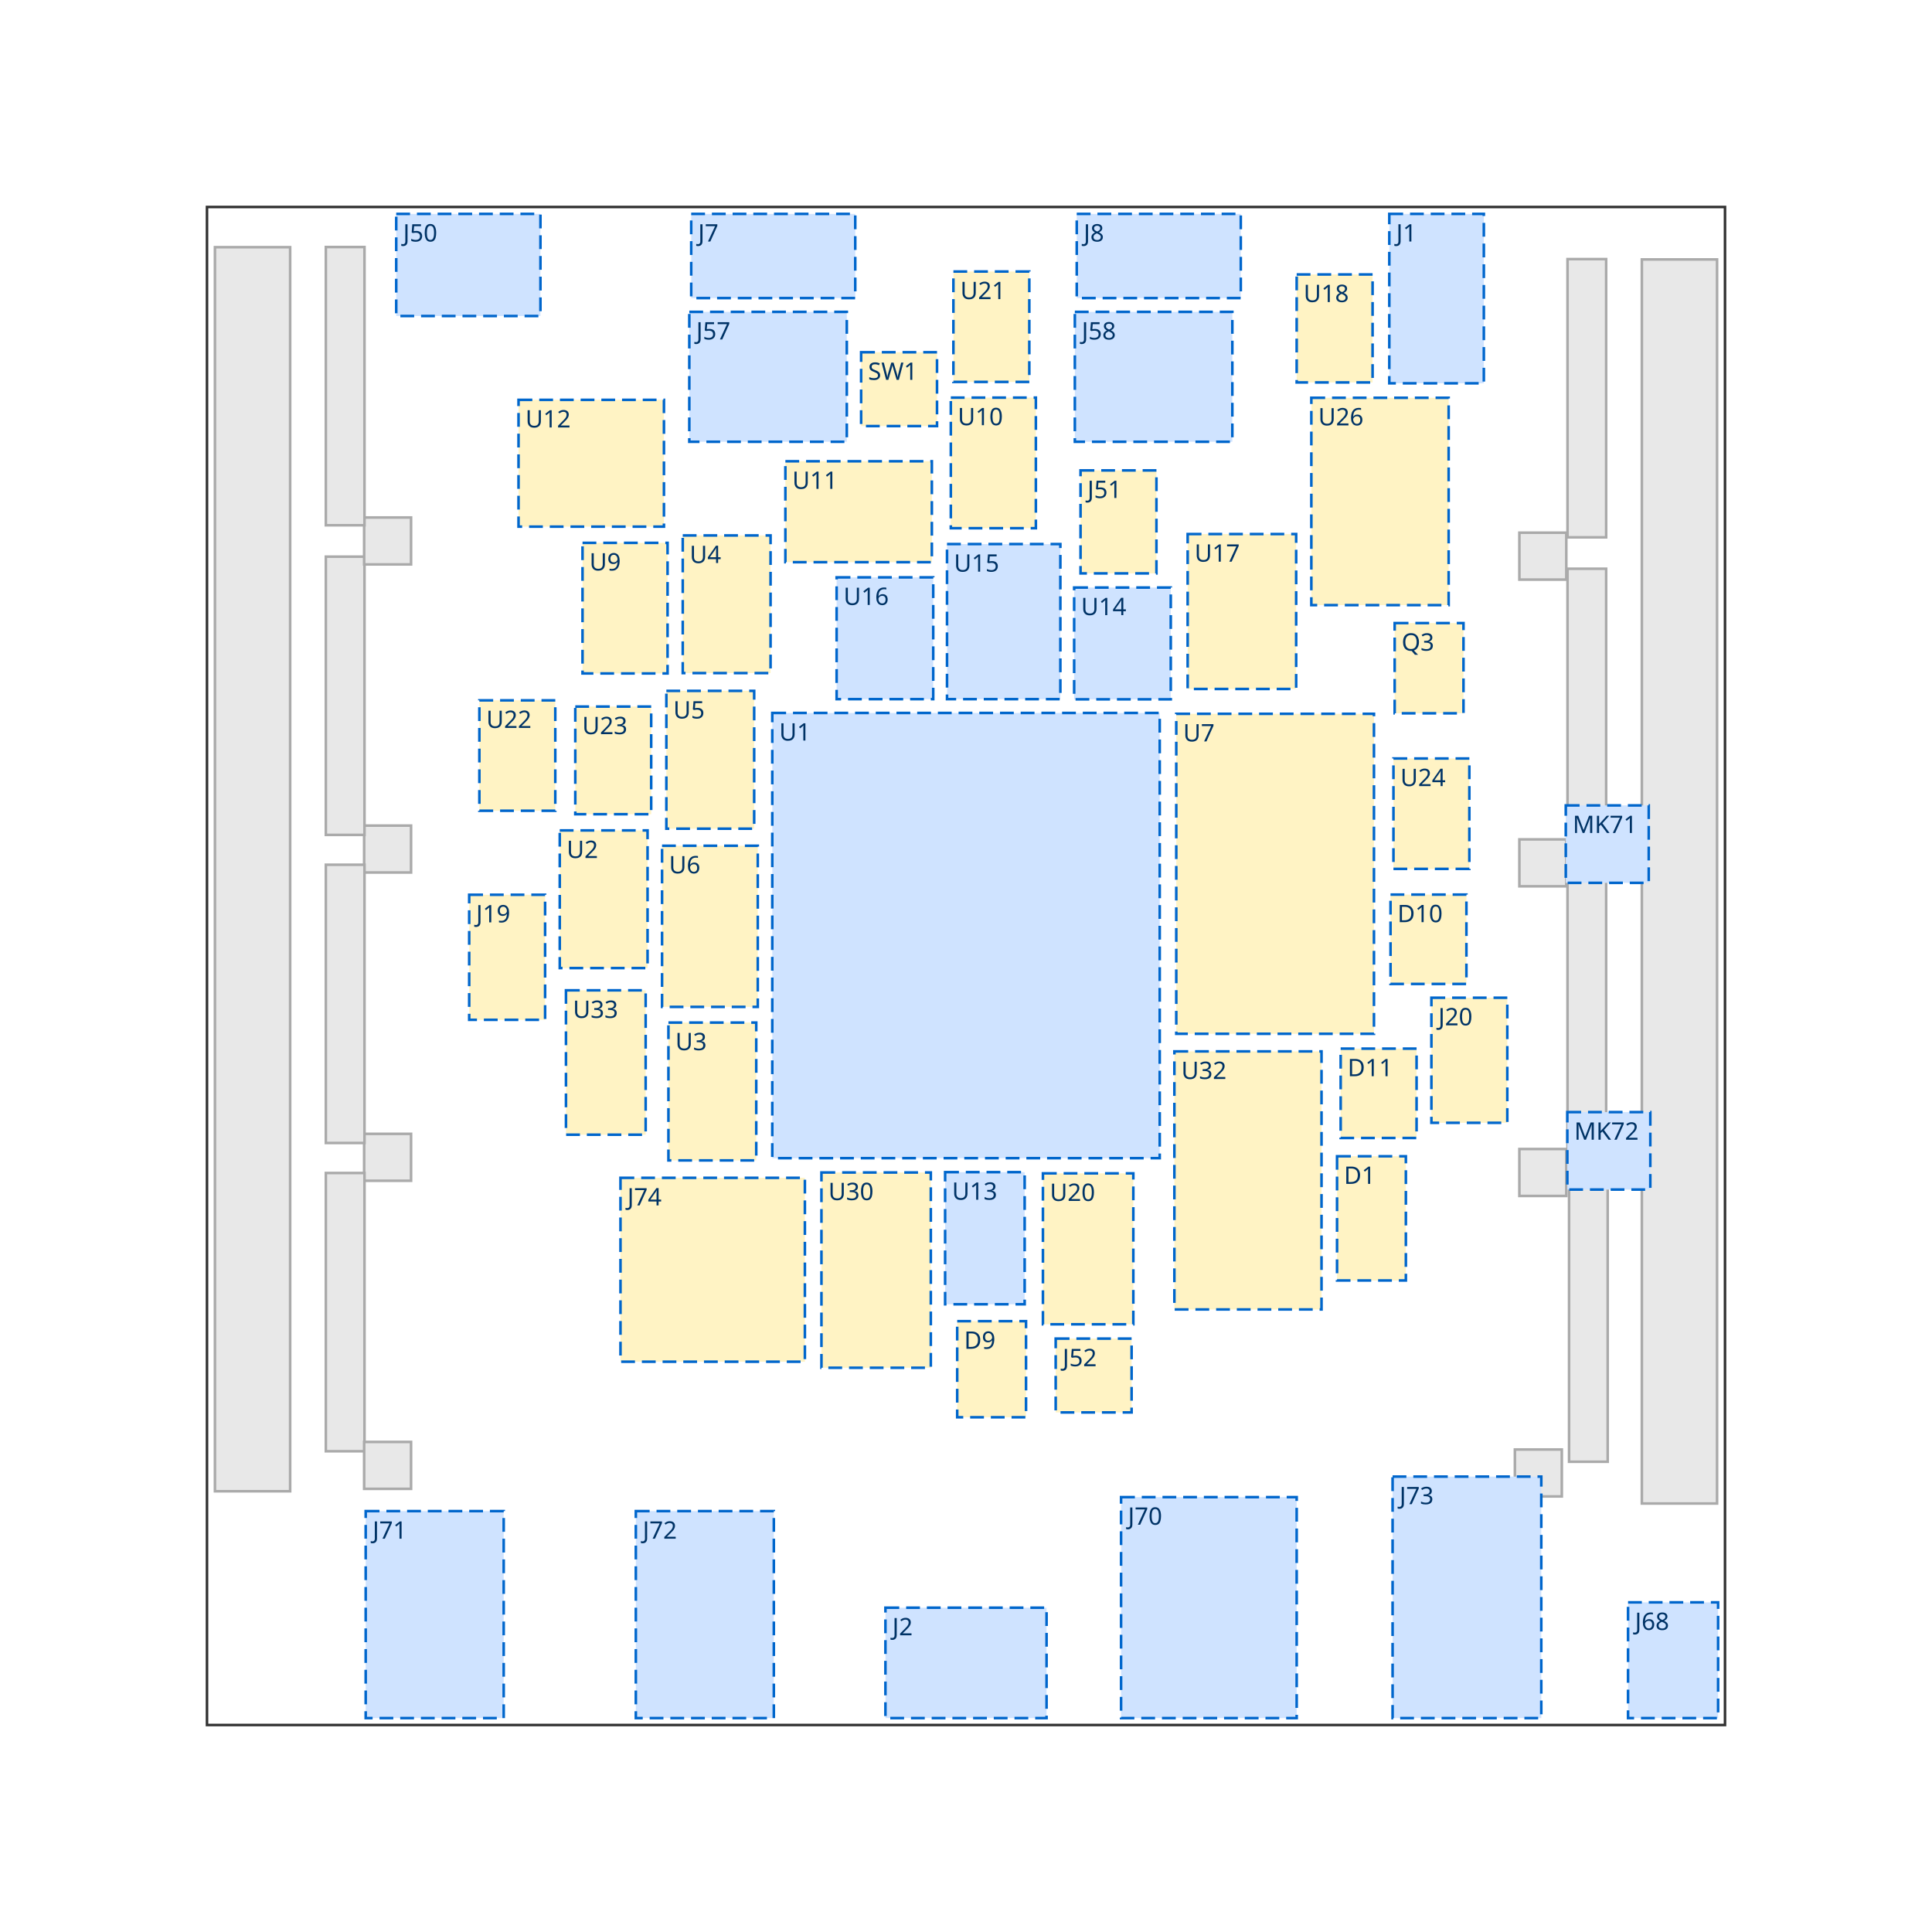
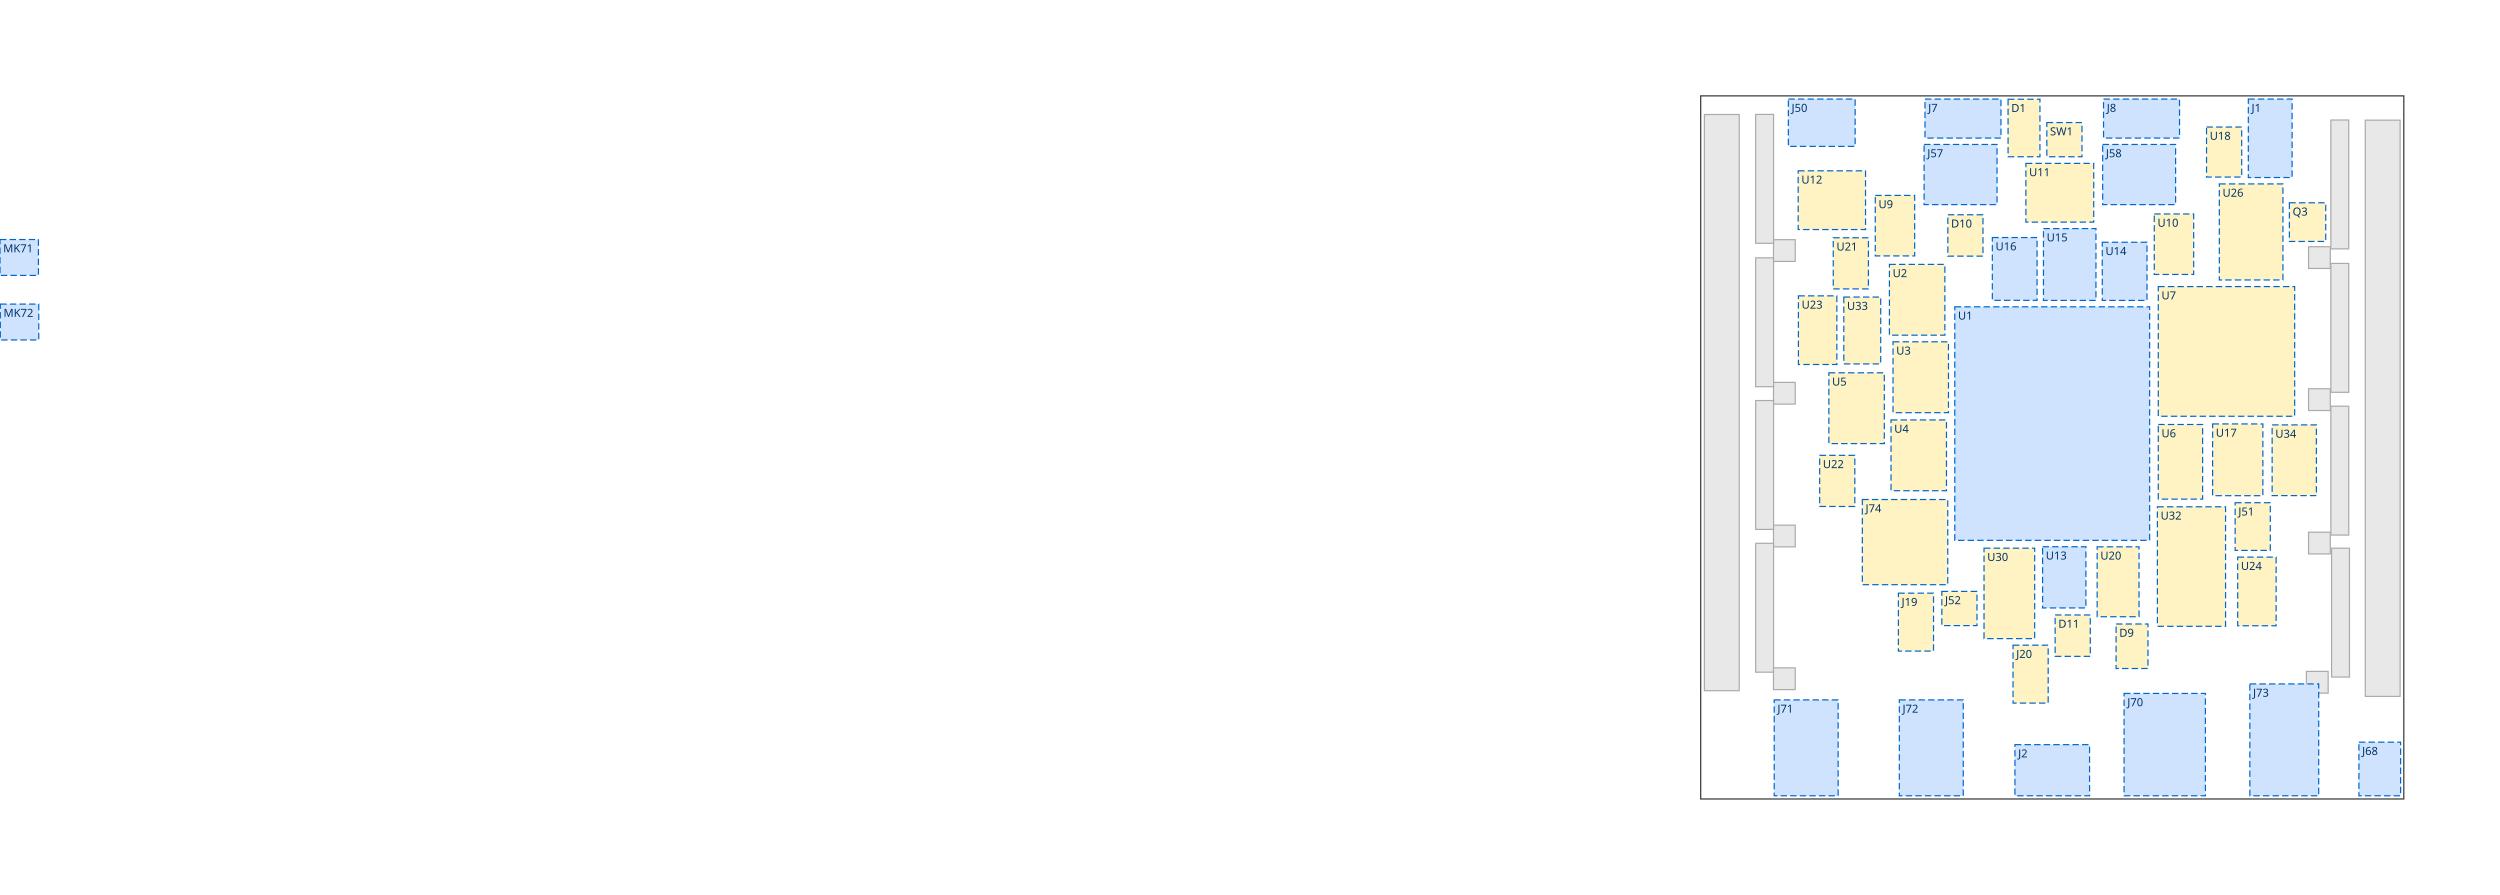
- <svg xmlns="http://www.w3.org/2000/svg" width="1120" height="1120" style="background:#fff;font-family:sans-serif">
-   <rect x="120.0" y="120.0" width="880.0" height="880.0" fill="none" stroke="#333" stroke-width="1.5" />
-   <rect x="908.7" y="508.4" width="22.4" height="161.3" fill="#e8e8e8" stroke="#aaa" stroke-width="1.5" />
-   <rect x="878.2" y="840.3" width="27.2" height="27.2" fill="#e8e8e8" stroke="#aaa" stroke-width="1.5" />
-   <rect x="908.7" y="329.7" width="22.4" height="161.3" fill="#e8e8e8" stroke="#aaa" stroke-width="1.5" />
-   <rect x="211.1" y="657.3" width="27.2" height="27.2" fill="#e8e8e8" stroke="#aaa" stroke-width="1.5" />
-   <rect x="880.8" y="308.8" width="27.2" height="27.2" fill="#e8e8e8" stroke="#aaa" stroke-width="1.5" />
-   <rect x="909.6" y="686.1" width="22.4" height="161.3" fill="#e8e8e8" stroke="#aaa" stroke-width="1.5" />
-   <rect x="211.1" y="478.6" width="27.2" height="27.2" fill="#e8e8e8" stroke="#aaa" stroke-width="1.5" />
-   <rect x="124.6" y="143.3" width="43.6" height="721.2" fill="#e8e8e8" stroke="#aaa" stroke-width="1.5" />
-   <rect x="188.9" y="680.0" width="22.4" height="161.3" fill="#e8e8e8" stroke="#aaa" stroke-width="1.5" />
-   <rect x="188.9" y="501.3" width="22.4" height="161.3" fill="#e8e8e8" stroke="#aaa" stroke-width="1.5" />
-   <rect x="908.7" y="150.2" width="22.4" height="161.3" fill="#e8e8e8" stroke="#aaa" stroke-width="1.5" />
-   <rect x="188.9" y="322.7" width="22.4" height="161.3" fill="#e8e8e8" stroke="#aaa" stroke-width="1.5" />
-   <rect x="211.1" y="835.9" width="27.2" height="27.2" fill="#e8e8e8" stroke="#aaa" stroke-width="1.5" />
-   <rect x="880.8" y="666.1" width="27.2" height="27.2" fill="#e8e8e8" stroke="#aaa" stroke-width="1.5" />
-   <rect x="951.8" y="150.4" width="43.6" height="721.2" fill="#e8e8e8" stroke="#aaa" stroke-width="1.5" />
-   <rect x="211.1" y="300.0" width="27.2" height="27.2" fill="#e8e8e8" stroke="#aaa" stroke-width="1.5" />
-   <rect x="880.8" y="486.6" width="27.2" height="27.2" fill="#e8e8e8" stroke="#aaa" stroke-width="1.5" />
-   <rect x="188.9" y="143.2" width="22.4" height="161.3" fill="#e8e8e8" stroke="#aaa" stroke-width="1.5" />
-   <rect x="399.6" y="180.8" width="91.3" height="75.3" fill="#cfe3ff" stroke="#06c" stroke-width="1.5" stroke-dasharray="8,4" />
-   <text x="403.6" y="196.8" font-size="14" fill="#036">J57</text>
-   <rect x="328.1" y="574.1" width="46.2" height="83.7" fill="#fff3c4" stroke="#06c" stroke-width="1.5" stroke-dasharray="8,4" />
-   <text x="332.1" y="590.1" font-size="14" fill="#036">U33</text>
-   <rect x="777.2" y="607.9" width="44.0" height="51.8" fill="#fff3c4" stroke="#06c" stroke-width="1.5" stroke-dasharray="8,4" />
-   <text x="781.2" y="623.9" font-size="14" fill="#036">D11</text>
-   <rect x="359.7" y="682.8" width="106.9" height="106.6" fill="#fff3c4" stroke="#06c" stroke-width="1.5" stroke-dasharray="8,4" />
-   <text x="363.7" y="698.8" font-size="14" fill="#036">J74</text>
-   <rect x="626.4" y="272.7" width="44.0" height="59.7" fill="#fff3c4" stroke="#06c" stroke-width="1.5" stroke-dasharray="8,4" />
-   <text x="630.4" y="288.7" font-size="14" fill="#036">J51</text>
-   <rect x="604.6" y="680.2" width="52.4" height="87.5" fill="#fff3c4" stroke="#06c" stroke-width="1.5" stroke-dasharray="8,4" />
-   <text x="608.6" y="696.2" font-size="14" fill="#036">U20</text>
-   <rect x="272.0" y="518.7" width="44.0" height="72.5" fill="#fff3c4" stroke="#06c" stroke-width="1.5" stroke-dasharray="8,4" />
-   <text x="276.0" y="534.7" font-size="14" fill="#036">J19</text>
-   <rect x="277.9" y="406.0" width="44.0" height="64.0" fill="#fff3c4" stroke="#06c" stroke-width="1.5" stroke-dasharray="8,4" />
-   <text x="281.9" y="422.0" font-size="14" fill="#036">U22</text>
-   <rect x="829.8" y="578.4" width="44.0" height="72.5" fill="#fff3c4" stroke="#06c" stroke-width="1.5" stroke-dasharray="8,4" />
-   <text x="833.8" y="594.4" font-size="14" fill="#036">J20</text>
-   <rect x="806.1" y="518.6" width="44.0" height="51.8" fill="#fff3c4" stroke="#06c" stroke-width="1.5" stroke-dasharray="8,4" />
-   <text x="810.1" y="534.6" font-size="14" fill="#036">D10</text>
-   <rect x="624.2" y="124.0" width="95.1" height="48.8" fill="#cfe3ff" stroke="#06c" stroke-width="1.5" stroke-dasharray="8,4" />
-   <text x="628.2" y="140.0" font-size="14" fill="#036">J8</text>
-   <rect x="549.0" y="315.4" width="65.7" height="89.9" fill="#cfe3ff" stroke="#06c" stroke-width="1.5" stroke-dasharray="8,4" />
-   <text x="553.0" y="331.4" font-size="14" fill="#036">U15</text>
-   <rect x="551.2" y="230.5" width="49.3" height="75.7" fill="#fff3c4" stroke="#06c" stroke-width="1.5" stroke-dasharray="8,4" />
-   <text x="555.2" y="246.5" font-size="14" fill="#036">U10</text>
-   <rect x="447.7" y="413.3" width="224.6" height="258.1" fill="#cfe3ff" stroke="#06c" stroke-width="1.5" stroke-dasharray="8,4" />
-   <text x="451.7" y="429.3" font-size="14" fill="#036">U1</text>
-   <rect x="499.2" y="204.2" width="44.0" height="42.8" fill="#fff3c4" stroke="#06c" stroke-width="1.5" stroke-dasharray="8,4" />
-   <text x="503.2" y="220.2" font-size="14" fill="#036">SW1</text>
-   <rect x="680.8" y="609.5" width="85.3" height="149.6" fill="#fff3c4" stroke="#06c" stroke-width="1.5" stroke-dasharray="8,4" />
-   <text x="684.8" y="625.5" font-size="14" fill="#036">U32</text>
-   <rect x="807.8" y="439.7" width="44.0" height="64.0" fill="#fff3c4" stroke="#06c" stroke-width="1.5" stroke-dasharray="8,4" />
-   <text x="811.8" y="455.7" font-size="14" fill="#036">U24</text>
-   <rect x="386.3" y="400.5" width="50.9" height="79.9" fill="#fff3c4" stroke="#06c" stroke-width="1.5" stroke-dasharray="8,4" />
-   <text x="390.3" y="416.5" font-size="14" fill="#036">U5</text>
-   <rect x="368.6" y="876.0" width="80.0" height="120.0" fill="#cfe3ff" stroke="#06c" stroke-width="1.5" stroke-dasharray="8,4" />
-   <text x="372.6" y="892.0" font-size="14" fill="#036">J72</text>
-   <rect x="760.2" y="230.6" width="79.6" height="120.2" fill="#fff3c4" stroke="#06c" stroke-width="1.5" stroke-dasharray="8,4" />
-   <text x="764.2" y="246.6" font-size="14" fill="#036">U26</text>
-   <rect x="622.7" y="340.6" width="56.0" height="64.8" fill="#cfe3ff" stroke="#06c" stroke-width="1.5" stroke-dasharray="8,4" />
-   <text x="626.7" y="356.6" font-size="14" fill="#036">U14</text>
-   <rect x="612.0" y="776.0" width="44.0" height="42.8" fill="#fff3c4" stroke="#06c" stroke-width="1.5" stroke-dasharray="8,4" />
-   <text x="616.0" y="792.0" font-size="14" fill="#036">J52</text>
-   <rect x="400.7" y="124.0" width="95.1" height="48.8" fill="#cfe3ff" stroke="#06c" stroke-width="1.5" stroke-dasharray="8,4" />
-   <text x="404.7" y="140.0" font-size="14" fill="#036">J7</text>
-   <rect x="333.5" y="409.6" width="44.0" height="62.4" fill="#fff3c4" stroke="#06c" stroke-width="1.5" stroke-dasharray="8,4" />
-   <text x="337.5" y="425.6" font-size="14" fill="#036">U23</text>
-   <rect x="455.3" y="267.4" width="84.9" height="58.5" fill="#fff3c4" stroke="#06c" stroke-width="1.5" stroke-dasharray="8,4" />
-   <text x="459.3" y="283.4" font-size="14" fill="#036">U11</text>
-   <rect x="337.7" y="314.7" width="49.3" height="75.7" fill="#fff3c4" stroke="#06c" stroke-width="1.5" stroke-dasharray="8,4" />
-   <text x="341.7" y="330.7" font-size="14" fill="#036">U9</text>
-   <rect x="300.6" y="231.8" width="84.3" height="73.5" fill="#fff3c4" stroke="#06c" stroke-width="1.5" stroke-dasharray="8,4" />
-   <text x="304.6" y="247.8" font-size="14" fill="#036">U12</text>
-   <rect x="212.0" y="876.0" width="80.0" height="120.0" fill="#cfe3ff" stroke="#06c" stroke-width="1.5" stroke-dasharray="8,4" />
-   <text x="216.0" y="892.0" font-size="14" fill="#036">J71</text>
-   <rect x="547.9" y="679.5" width="46.1" height="76.6" fill="#cfe3ff" stroke="#06c" stroke-width="1.5" stroke-dasharray="8,4" />
-   <text x="551.9" y="695.5" font-size="14" fill="#036">U13</text>
-   <rect x="552.7" y="157.4" width="44.0" height="64.0" fill="#fff3c4" stroke="#06c" stroke-width="1.5" stroke-dasharray="8,4" />
-   <text x="556.7" y="173.4" font-size="14" fill="#036">U21</text>
-   <rect x="805.4" y="124.0" width="54.8" height="98.2" fill="#cfe3ff" stroke="#06c" stroke-width="1.5" stroke-dasharray="8,4" />
-   <text x="809.4" y="140.0" font-size="14" fill="#036">J1</text>
-   <rect x="476.2" y="679.7" width="63.4" height="113.2" fill="#fff3c4" stroke="#06c" stroke-width="1.5" stroke-dasharray="8,4" />
-   <text x="480.2" y="695.7" font-size="14" fill="#036">U30</text>
-   <rect x="649.9" y="867.9" width="101.8" height="128.1" fill="#cfe3ff" stroke="#06c" stroke-width="1.5" stroke-dasharray="8,4" />
-   <text x="653.9" y="883.9" font-size="14" fill="#036">J70</text>
-   <rect x="808.5" y="361.2" width="39.9" height="52.3" fill="#fff3c4" stroke="#06c" stroke-width="1.5" stroke-dasharray="8,4" />
-   <text x="812.5" y="377.2" font-size="14" fill="#036">Q3</text>
-   <rect x="688.5" y="309.6" width="62.9" height="89.8" fill="#fff3c4" stroke="#06c" stroke-width="1.5" stroke-dasharray="8,4" />
-   <text x="692.5" y="325.6" font-size="14" fill="#036">U17</text>
-   <rect x="383.8" y="490.3" width="55.5" height="93.4" fill="#fff3c4" stroke="#06c" stroke-width="1.5" stroke-dasharray="8,4" />
-   <text x="387.8" y="506.3" font-size="14" fill="#036">U6</text>
-   <rect x="775.1" y="670.3" width="39.9" height="72.0" fill="#fff3c4" stroke="#06c" stroke-width="1.5" stroke-dasharray="8,4" />
-   <text x="779.1" y="686.3" font-size="14" fill="#036">D1</text>
-   <rect x="387.5" y="592.8" width="50.9" height="79.9" fill="#fff3c4" stroke="#06c" stroke-width="1.5" stroke-dasharray="8,4" />
-   <text x="391.5" y="608.8" font-size="14" fill="#036">U3</text>
-   <rect x="751.7" y="159.1" width="44.0" height="62.6" fill="#fff3c4" stroke="#06c" stroke-width="1.5" stroke-dasharray="8,4" />
-   <text x="755.7" y="175.1" font-size="14" fill="#036">U18</text>
-   <rect x="554.9" y="765.9" width="39.9" height="55.7" fill="#fff3c4" stroke="#06c" stroke-width="1.5" stroke-dasharray="8,4" />
-   <text x="558.9" y="781.9" font-size="14" fill="#036">D9</text>
-   <rect x="907.7" y="466.9" width="48.1" height="44.9" fill="#cfe3ff" stroke="#06c" stroke-width="1.5" stroke-dasharray="8,4" />
-   <text x="911.7" y="482.9" font-size="14" fill="#036">MK71</text>
-   <rect x="395.8" y="310.4" width="50.9" height="79.8" fill="#fff3c4" stroke="#06c" stroke-width="1.5" stroke-dasharray="8,4" />
-   <text x="399.8" y="326.4" font-size="14" fill="#036">U4</text>
-   <rect x="513.3" y="932.0" width="93.4" height="64.0" fill="#cfe3ff" stroke="#06c" stroke-width="1.5" stroke-dasharray="8,4" />
-   <text x="517.3" y="948.0" font-size="14" fill="#036">J2</text>
-   <rect x="623.1" y="180.8" width="91.3" height="75.3" fill="#cfe3ff" stroke="#06c" stroke-width="1.5" stroke-dasharray="8,4" />
-   <text x="627.1" y="196.8" font-size="14" fill="#036">J58</text>
-   <rect x="324.5" y="481.4" width="50.9" height="79.8" fill="#fff3c4" stroke="#06c" stroke-width="1.5" stroke-dasharray="8,4" />
-   <text x="328.5" y="497.4" font-size="14" fill="#036">U2</text>
-   <rect x="943.8" y="928.9" width="52.2" height="67.1" fill="#cfe3ff" stroke="#06c" stroke-width="1.5" stroke-dasharray="8,4" />
-   <text x="947.8" y="944.9" font-size="14" fill="#036">J68</text>
-   <rect x="681.9" y="413.8" width="114.6" height="185.5" fill="#fff3c4" stroke="#06c" stroke-width="1.5" stroke-dasharray="8,4" />
-   <text x="685.9" y="429.8" font-size="14" fill="#036">U7</text>
-   <rect x="908.6" y="644.7" width="48.1" height="44.9" fill="#cfe3ff" stroke="#06c" stroke-width="1.5" stroke-dasharray="8,4" />
-   <text x="912.6" y="660.7" font-size="14" fill="#036">MK72</text>
-   <rect x="807.3" y="856.0" width="86.2" height="140.0" fill="#cfe3ff" stroke="#06c" stroke-width="1.5" stroke-dasharray="8,4" />
-   <text x="811.3" y="872.0" font-size="14" fill="#036">J73</text>
-   <rect x="485.0" y="334.7" width="56.0" height="70.6" fill="#cfe3ff" stroke="#06c" stroke-width="1.5" stroke-dasharray="8,4" />
-   <text x="489.0" y="350.7" font-size="14" fill="#036">U16</text>
-   <rect x="229.7" y="124.0" width="83.6" height="59.2" fill="#cfe3ff" stroke="#06c" stroke-width="1.5" stroke-dasharray="8,4" />
-   <text x="233.7" y="140.0" font-size="14" fill="#036">J50</text>
+ <svg xmlns="http://www.w3.org/2000/svg" width="3129" height="1120" style="background:#fff;font-family:sans-serif">
+   <rect x="2128.6" y="120.0" width="880.0" height="880.0" fill="none" stroke="#333" stroke-width="1.5" />
+   <rect x="2917.3" y="508.4" width="22.4" height="161.3" fill="#e8e8e8" stroke="#aaa" stroke-width="1.5" />
+   <rect x="2886.7" y="840.3" width="27.2" height="27.2" fill="#e8e8e8" stroke="#aaa" stroke-width="1.5" />
+   <rect x="2917.3" y="329.7" width="22.4" height="161.3" fill="#e8e8e8" stroke="#aaa" stroke-width="1.5" />
+   <rect x="2219.7" y="657.3" width="27.2" height="27.2" fill="#e8e8e8" stroke="#aaa" stroke-width="1.5" />
+   <rect x="2889.4" y="308.8" width="27.2" height="27.2" fill="#e8e8e8" stroke="#aaa" stroke-width="1.5" />
+   <rect x="2918.2" y="686.1" width="22.4" height="161.3" fill="#e8e8e8" stroke="#aaa" stroke-width="1.5" />
+   <rect x="2219.7" y="478.6" width="27.2" height="27.2" fill="#e8e8e8" stroke="#aaa" stroke-width="1.5" />
+   <rect x="2133.2" y="143.3" width="43.6" height="721.2" fill="#e8e8e8" stroke="#aaa" stroke-width="1.5" />
+   <rect x="2197.4" y="680.0" width="22.4" height="161.3" fill="#e8e8e8" stroke="#aaa" stroke-width="1.5" />
+   <rect x="2197.4" y="501.3" width="22.4" height="161.3" fill="#e8e8e8" stroke="#aaa" stroke-width="1.5" />
+   <rect x="2917.3" y="150.2" width="22.4" height="161.3" fill="#e8e8e8" stroke="#aaa" stroke-width="1.5" />
+   <rect x="2197.4" y="322.7" width="22.4" height="161.3" fill="#e8e8e8" stroke="#aaa" stroke-width="1.5" />
+   <rect x="2219.7" y="835.9" width="27.2" height="27.2" fill="#e8e8e8" stroke="#aaa" stroke-width="1.5" />
+   <rect x="2889.4" y="666.1" width="27.2" height="27.2" fill="#e8e8e8" stroke="#aaa" stroke-width="1.5" />
+   <rect x="2960.4" y="150.4" width="43.6" height="721.2" fill="#e8e8e8" stroke="#aaa" stroke-width="1.5" />
+   <rect x="2219.7" y="300.0" width="27.2" height="27.2" fill="#e8e8e8" stroke="#aaa" stroke-width="1.5" />
+   <rect x="2889.4" y="486.6" width="27.2" height="27.2" fill="#e8e8e8" stroke="#aaa" stroke-width="1.5" />
+   <rect x="2197.4" y="143.2" width="22.4" height="161.3" fill="#e8e8e8" stroke="#aaa" stroke-width="1.5" />
+   <rect x="2307.7" y="371.8" width="46.2" height="83.7" fill="#fff3c4" stroke="#06c" stroke-width="1.5" stroke-dasharray="8,4" />
+   <text x="2311.7" y="387.8" font-size="14" fill="#036">U33</text>
+   <rect x="2700.2" y="634.3" width="85.3" height="149.6" fill="#fff3c4" stroke="#06c" stroke-width="1.5" stroke-dasharray="8,4" />
+   <text x="2704.2" y="650.3" font-size="14" fill="#036">U32</text>
+   <rect x="2483.2" y="686.1" width="63.4" height="113.2" fill="#fff3c4" stroke="#06c" stroke-width="1.5" stroke-dasharray="8,4" />
+   <text x="2487.2" y="702.1" font-size="14" fill="#036">U30</text>
+   <rect x="2777.7" y="230.2" width="79.6" height="120.2" fill="#fff3c4" stroke="#06c" stroke-width="1.5" stroke-dasharray="8,4" />
+   <text x="2781.7" y="246.2" font-size="14" fill="#036">U26</text>
+   <rect x="2277.5" y="569.9" width="44.0" height="64.0" fill="#fff3c4" stroke="#06c" stroke-width="1.5" stroke-dasharray="8,4" />
+   <text x="2281.5" y="585.9" font-size="14" fill="#036">U22</text>
+   <rect x="2294.5" y="297.6" width="44.0" height="64.0" fill="#fff3c4" stroke="#06c" stroke-width="1.5" stroke-dasharray="8,4" />
+   <text x="2298.5" y="313.6" font-size="14" fill="#036">U21</text>
+   <rect x="2624.8" y="684.4" width="52.4" height="87.5" fill="#fff3c4" stroke="#06c" stroke-width="1.5" stroke-dasharray="8,4" />
+   <text x="2628.8" y="700.4" font-size="14" fill="#036">U20</text>
+   <rect x="2761.7" y="159.0" width="44.0" height="62.6" fill="#fff3c4" stroke="#06c" stroke-width="1.5" stroke-dasharray="8,4" />
+   <text x="2765.7" y="175.0" font-size="14" fill="#036">U18</text>
+   <rect x="2769.3" y="530.6" width="62.9" height="89.8" fill="#fff3c4" stroke="#06c" stroke-width="1.5" stroke-dasharray="8,4" />
+   <text x="2773.3" y="546.6" font-size="14" fill="#036">U17</text>
+   <rect x="2557.6" y="286.1" width="65.7" height="89.9" fill="#cfe3ff" stroke="#06c" stroke-width="1.5" stroke-dasharray="8,4" />
+   <text x="2561.6" y="302.1" font-size="14" fill="#036">U15</text>
+   <rect x="2250.6" y="213.8" width="84.3" height="73.5" fill="#fff3c4" stroke="#06c" stroke-width="1.5" stroke-dasharray="8,4" />
+   <text x="2254.6" y="229.8" font-size="14" fill="#036">U12</text>
+   <rect x="2696.3" y="267.8" width="49.3" height="75.7" fill="#fff3c4" stroke="#06c" stroke-width="1.5" stroke-dasharray="8,4" />
+   <text x="2700.3" y="283.8" font-size="14" fill="#036">U10</text>
+   <rect x="2347.1" y="244.6" width="49.3" height="75.7" fill="#fff3c4" stroke="#06c" stroke-width="1.5" stroke-dasharray="8,4" />
+   <text x="2351.1" y="260.6" font-size="14" fill="#036">U9</text>
+   <rect x="2701.3" y="531.3" width="55.5" height="93.4" fill="#fff3c4" stroke="#06c" stroke-width="1.5" stroke-dasharray="8,4" />
+   <text x="2705.3" y="547.3" font-size="14" fill="#036">U6</text>
+   <rect x="2561.8" y="153.4" width="44.0" height="42.8" fill="#fff3c4" stroke="#06c" stroke-width="1.5" stroke-dasharray="8,4" />
+   <text x="2565.8" y="169.4" font-size="14" fill="#036">SW1</text>
+   <rect x="0.4" y="380.6" width="48.1" height="44.9" fill="#cfe3ff" stroke="#06c" stroke-width="1.5" stroke-dasharray="8,4" />
+   <text x="4.4" y="396.6" font-size="14" fill="#036">MK72</text>
+   <rect x="0.0" y="299.8" width="48.1" height="44.9" fill="#cfe3ff" stroke="#06c" stroke-width="1.5" stroke-dasharray="8,4" />
+   <text x="4.0" y="315.8" font-size="14" fill="#036">MK71</text>
+   <rect x="2330.9" y="625.2" width="106.9" height="106.6" fill="#fff3c4" stroke="#06c" stroke-width="1.5" stroke-dasharray="8,4" />
+   <text x="2334.9" y="641.2" font-size="14" fill="#036">J74</text>
+   <rect x="2815.9" y="856.0" width="86.2" height="140.0" fill="#cfe3ff" stroke="#06c" stroke-width="1.5" stroke-dasharray="8,4" />
+   <text x="2819.9" y="872.0" font-size="14" fill="#036">J73</text>
+   <rect x="2377.2" y="876.0" width="80.0" height="120.0" fill="#cfe3ff" stroke="#06c" stroke-width="1.5" stroke-dasharray="8,4" />
+   <text x="2381.2" y="892.0" font-size="14" fill="#036">J72</text>
+   <rect x="2220.6" y="876.0" width="80.0" height="120.0" fill="#cfe3ff" stroke="#06c" stroke-width="1.5" stroke-dasharray="8,4" />
+   <text x="2224.6" y="892.0" font-size="14" fill="#036">J71</text>
+   <rect x="2658.5" y="867.9" width="101.8" height="128.1" fill="#cfe3ff" stroke="#06c" stroke-width="1.5" stroke-dasharray="8,4" />
+   <text x="2662.5" y="883.9" font-size="14" fill="#036">J70</text>
+   <rect x="2952.4" y="928.9" width="52.2" height="67.1" fill="#cfe3ff" stroke="#06c" stroke-width="1.5" stroke-dasharray="8,4" />
+   <text x="2956.4" y="944.9" font-size="14" fill="#036">J68</text>
+   <rect x="2631.7" y="180.8" width="91.3" height="75.3" fill="#cfe3ff" stroke="#06c" stroke-width="1.5" stroke-dasharray="8,4" />
+   <text x="2635.7" y="196.8" font-size="14" fill="#036">J58</text>
+   <rect x="2408.2" y="180.8" width="91.3" height="75.3" fill="#cfe3ff" stroke="#06c" stroke-width="1.5" stroke-dasharray="8,4" />
+   <text x="2412.2" y="196.8" font-size="14" fill="#036">J57</text>
+   <rect x="2430.4" y="740.2" width="44.0" height="42.8" fill="#fff3c4" stroke="#06c" stroke-width="1.5" stroke-dasharray="8,4" />
+   <text x="2434.4" y="756.2" font-size="14" fill="#036">J52</text>
+   <rect x="2797.5" y="629.2" width="44.0" height="59.7" fill="#fff3c4" stroke="#06c" stroke-width="1.5" stroke-dasharray="8,4" />
+   <text x="2801.5" y="645.2" font-size="14" fill="#036">J51</text>
+   <rect x="2238.3" y="124.0" width="83.6" height="59.2" fill="#cfe3ff" stroke="#06c" stroke-width="1.5" stroke-dasharray="8,4" />
+   <text x="2242.3" y="140.0" font-size="14" fill="#036">J50</text>
+   <rect x="2519.5" y="807.5" width="44.0" height="72.5" fill="#fff3c4" stroke="#06c" stroke-width="1.5" stroke-dasharray="8,4" />
+   <text x="2523.5" y="823.5" font-size="14" fill="#036">J20</text>
+   <rect x="2376.0" y="742.4" width="44.0" height="72.5" fill="#fff3c4" stroke="#06c" stroke-width="1.5" stroke-dasharray="8,4" />
+   <text x="2380.0" y="758.4" font-size="14" fill="#036">J19</text>
+   <rect x="2632.8" y="124.0" width="95.1" height="48.8" fill="#cfe3ff" stroke="#06c" stroke-width="1.5" stroke-dasharray="8,4" />
+   <text x="2636.8" y="140.0" font-size="14" fill="#036">J8</text>
+   <rect x="2409.3" y="124.0" width="95.1" height="48.8" fill="#cfe3ff" stroke="#06c" stroke-width="1.5" stroke-dasharray="8,4" />
+   <text x="2413.3" y="140.0" font-size="14" fill="#036">J7</text>
+   <rect x="2521.9" y="932.0" width="93.4" height="64.0" fill="#cfe3ff" stroke="#06c" stroke-width="1.5" stroke-dasharray="8,4" />
+   <text x="2525.9" y="948.0" font-size="14" fill="#036">J2</text>
+   <rect x="2814.0" y="124.0" width="54.8" height="98.2" fill="#cfe3ff" stroke="#06c" stroke-width="1.5" stroke-dasharray="8,4" />
+   <text x="2818.0" y="140.0" font-size="14" fill="#036">J1</text>
+   <rect x="2572.2" y="769.7" width="44.0" height="51.8" fill="#fff3c4" stroke="#06c" stroke-width="1.5" stroke-dasharray="8,4" />
+   <text x="2576.2" y="785.7" font-size="14" fill="#036">D11</text>
+   <rect x="2437.9" y="268.8" width="44.0" height="51.8" fill="#fff3c4" stroke="#06c" stroke-width="1.5" stroke-dasharray="8,4" />
+   <text x="2441.9" y="284.8" font-size="14" fill="#036">D10</text>
+   <rect x="2648.5" y="781.0" width="39.9" height="55.7" fill="#fff3c4" stroke="#06c" stroke-width="1.5" stroke-dasharray="8,4" />
+   <text x="2652.5" y="797.0" font-size="14" fill="#036">D9</text>
+   <rect x="2513.3" y="124.2" width="39.9" height="72.0" fill="#fff3c4" stroke="#06c" stroke-width="1.5" stroke-dasharray="8,4" />
+   <text x="2517.3" y="140.2" font-size="14" fill="#036">D1</text>
+   <rect x="2843.8" y="531.8" width="55.4" height="88.5" fill="#fff3c4" stroke="#06c" stroke-width="1.5" stroke-dasharray="8,4" />
+   <text x="2847.8" y="547.8" font-size="14" fill="#036">U34</text>
+   <rect x="2865.4" y="253.8" width="45.5" height="48.4" fill="#fff3c4" stroke="#06c" stroke-width="1.5" stroke-dasharray="8,4" />
+   <text x="2869.4" y="269.8" font-size="14" fill="#036">Q3</text>
+   <rect x="2535.6" y="204.5" width="84.9" height="73.5" fill="#fff3c4" stroke="#06c" stroke-width="1.5" stroke-dasharray="8,4" />
+   <text x="2539.6" y="220.5" font-size="14" fill="#036">U11</text>
+   <rect x="2556.5" y="684.3" width="54.2" height="76.6" fill="#cfe3ff" stroke="#06c" stroke-width="1.5" stroke-dasharray="8,4" />
+   <text x="2560.5" y="700.3" font-size="14" fill="#036">U13</text>
+   <rect x="2631.2" y="303.2" width="56.0" height="72.8" fill="#cfe3ff" stroke="#06c" stroke-width="1.5" stroke-dasharray="8,4" />
+   <text x="2635.2" y="319.2" font-size="14" fill="#036">U14</text>
+   <rect x="2493.6" y="297.3" width="56.0" height="78.6" fill="#cfe3ff" stroke="#06c" stroke-width="1.5" stroke-dasharray="8,4" />
+   <text x="2497.6" y="313.3" font-size="14" fill="#036">U16</text>
+   <rect x="2701.3" y="358.7" width="170.7" height="162.3" fill="#fff3c4" stroke="#06c" stroke-width="1.5" stroke-dasharray="8,4" />
+   <text x="2705.3" y="374.7" font-size="14" fill="#036">U7</text>
+   <rect x="2364.8" y="330.9" width="69.4" height="88.6" fill="#fff3c4" stroke="#06c" stroke-width="1.5" stroke-dasharray="8,4" />
+   <text x="2368.8" y="346.9" font-size="14" fill="#036">U2</text>
+   <rect x="2369.3" y="427.8" width="69.4" height="88.7" fill="#fff3c4" stroke="#06c" stroke-width="1.5" stroke-dasharray="8,4" />
+   <text x="2373.3" y="443.8" font-size="14" fill="#036">U3</text>
+   <rect x="2366.8" y="525.6" width="69.4" height="88.6" fill="#fff3c4" stroke="#06c" stroke-width="1.5" stroke-dasharray="8,4" />
+   <text x="2370.8" y="541.6" font-size="14" fill="#036">U4</text>
+   <rect x="2289.0" y="466.6" width="69.4" height="88.6" fill="#fff3c4" stroke="#06c" stroke-width="1.5" stroke-dasharray="8,4" />
+   <text x="2293.0" y="482.6" font-size="14" fill="#036">U5</text>
+   <rect x="2250.9" y="370.3" width="48.1" height="85.9" fill="#fff3c4" stroke="#06c" stroke-width="1.5" stroke-dasharray="8,4" />
+   <text x="2254.9" y="386.3" font-size="14" fill="#036">U23</text>
+   <rect x="2800.7" y="697.3" width="48.1" height="85.9" fill="#fff3c4" stroke="#06c" stroke-width="1.5" stroke-dasharray="8,4" />
+   <text x="2804.7" y="713.3" font-size="14" fill="#036">U24</text>
+   <rect x="2446.6" y="384.0" width="243.9" height="292.3" fill="#cfe3ff" stroke="#06c" stroke-width="1.5" stroke-dasharray="8,4" />
+   <text x="2450.6" y="400.0" font-size="14" fill="#036">U1</text>
</svg>
